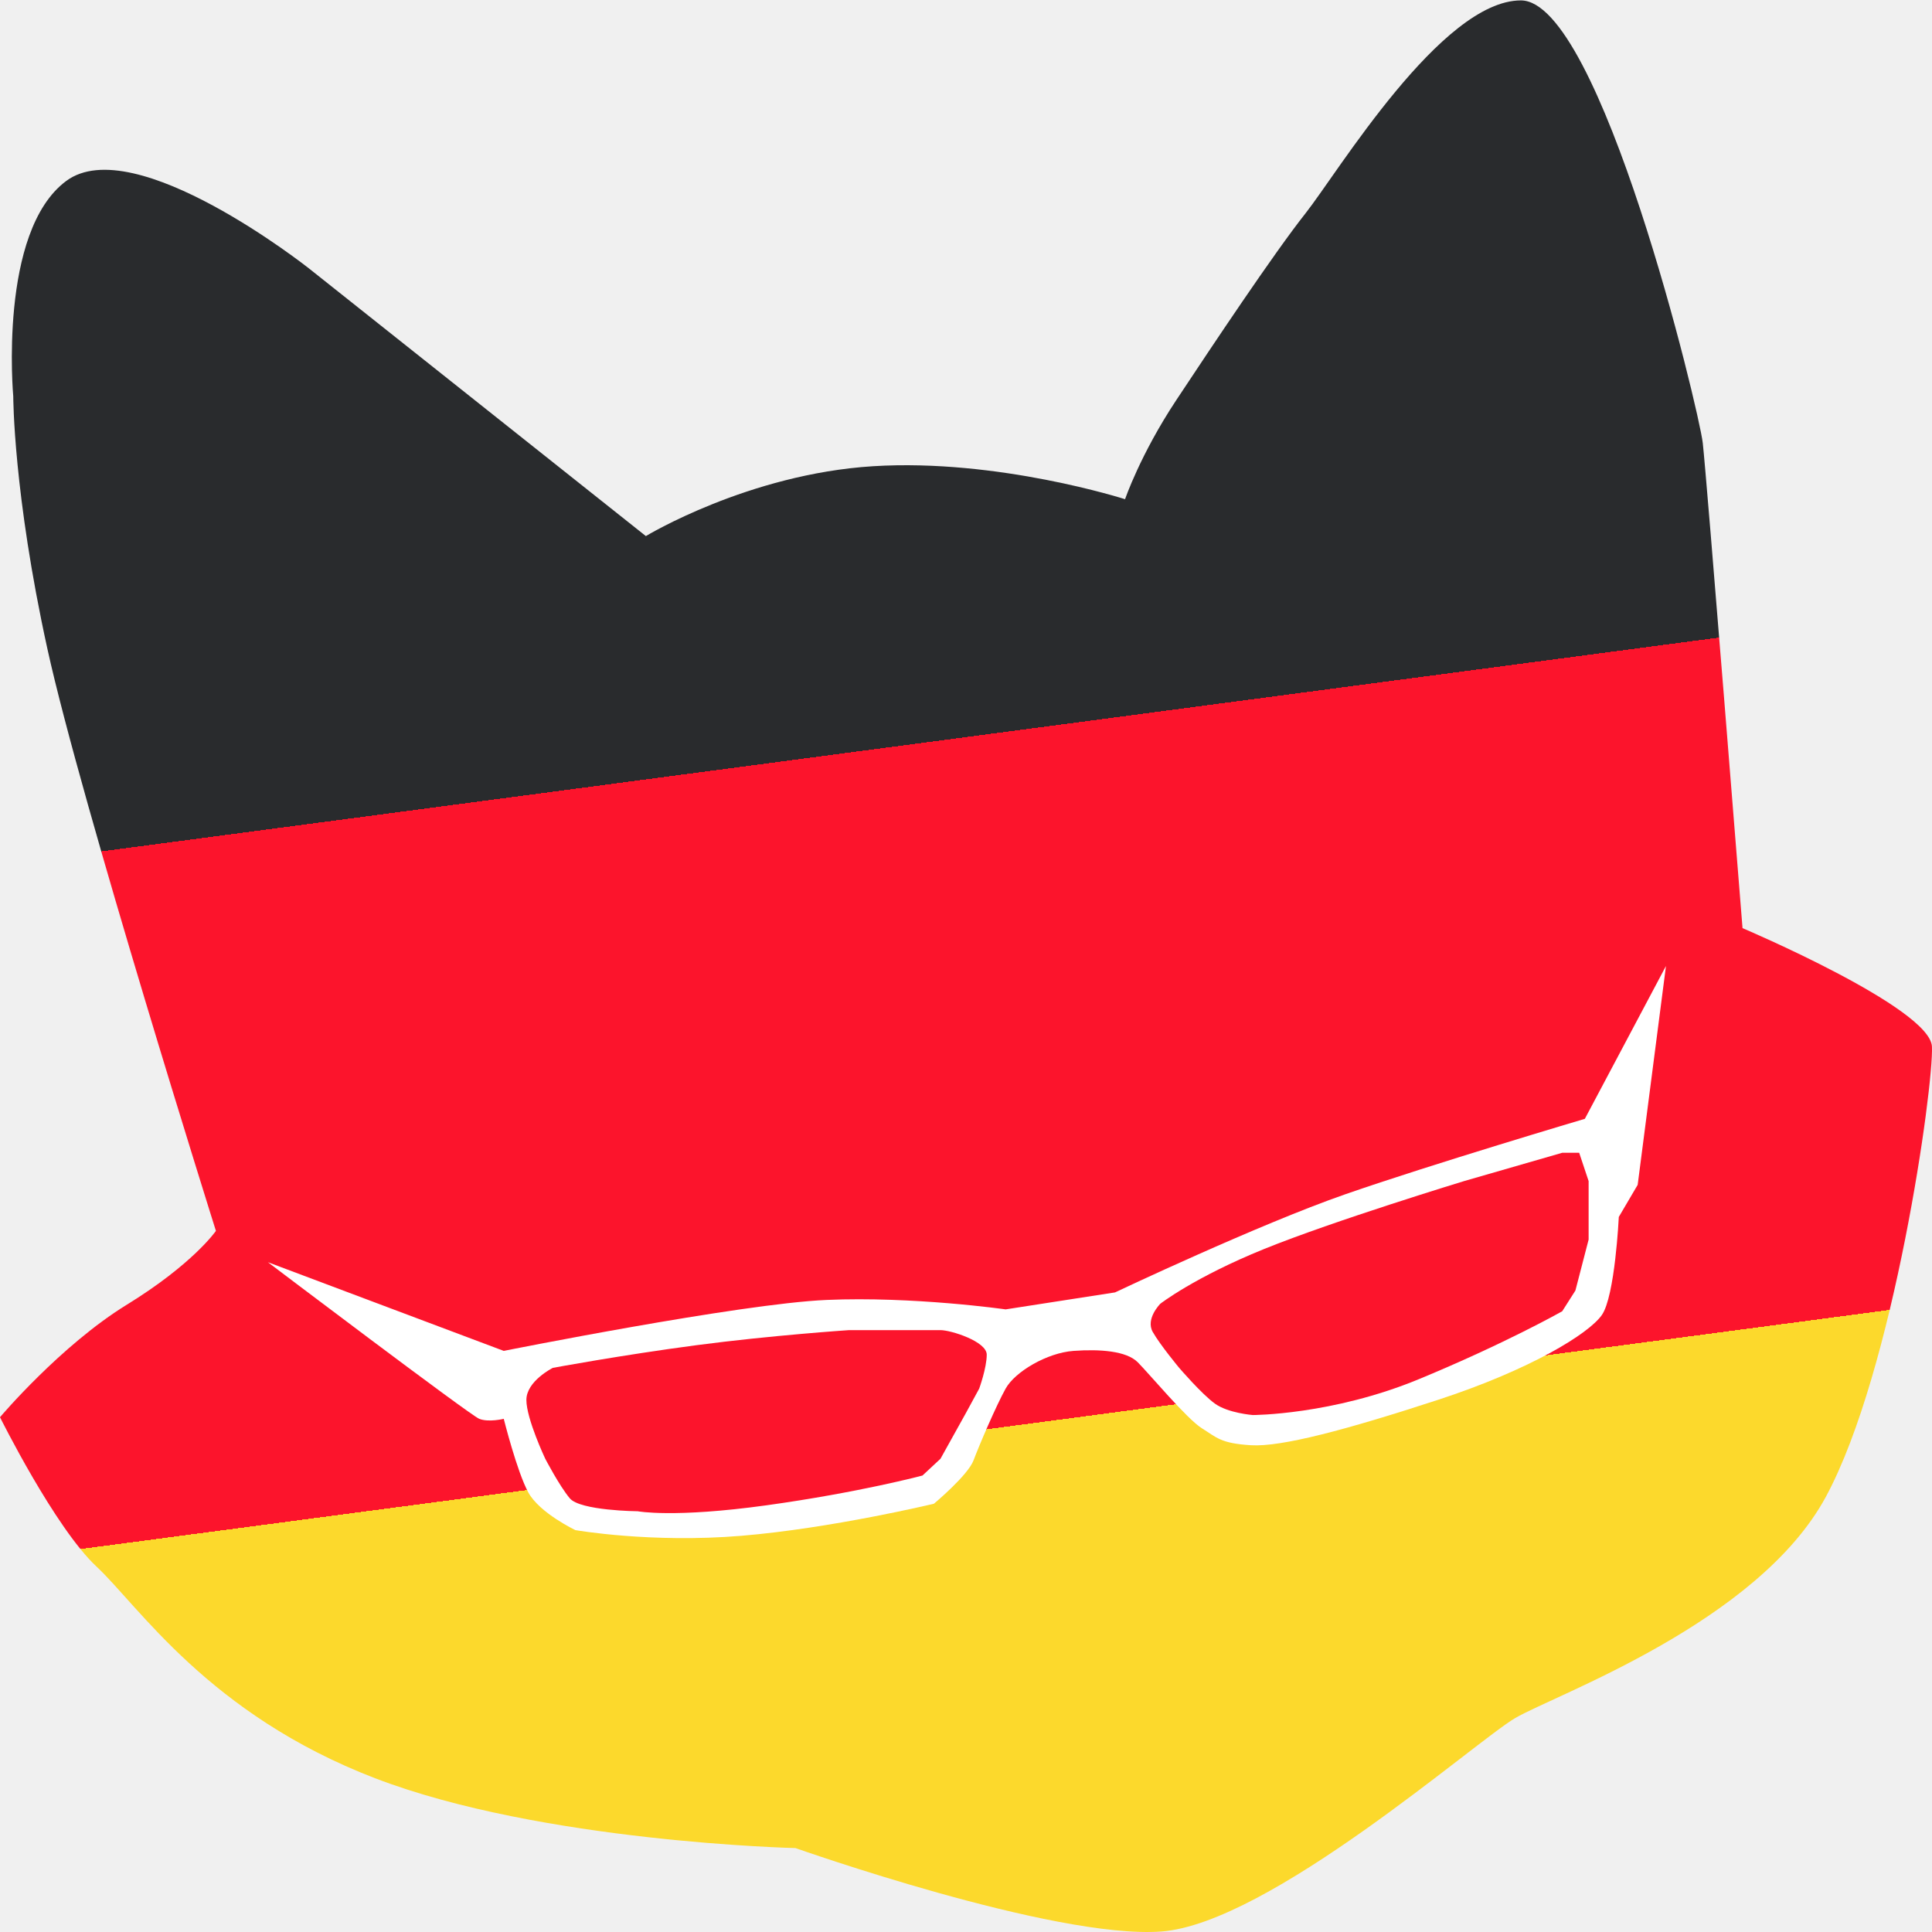
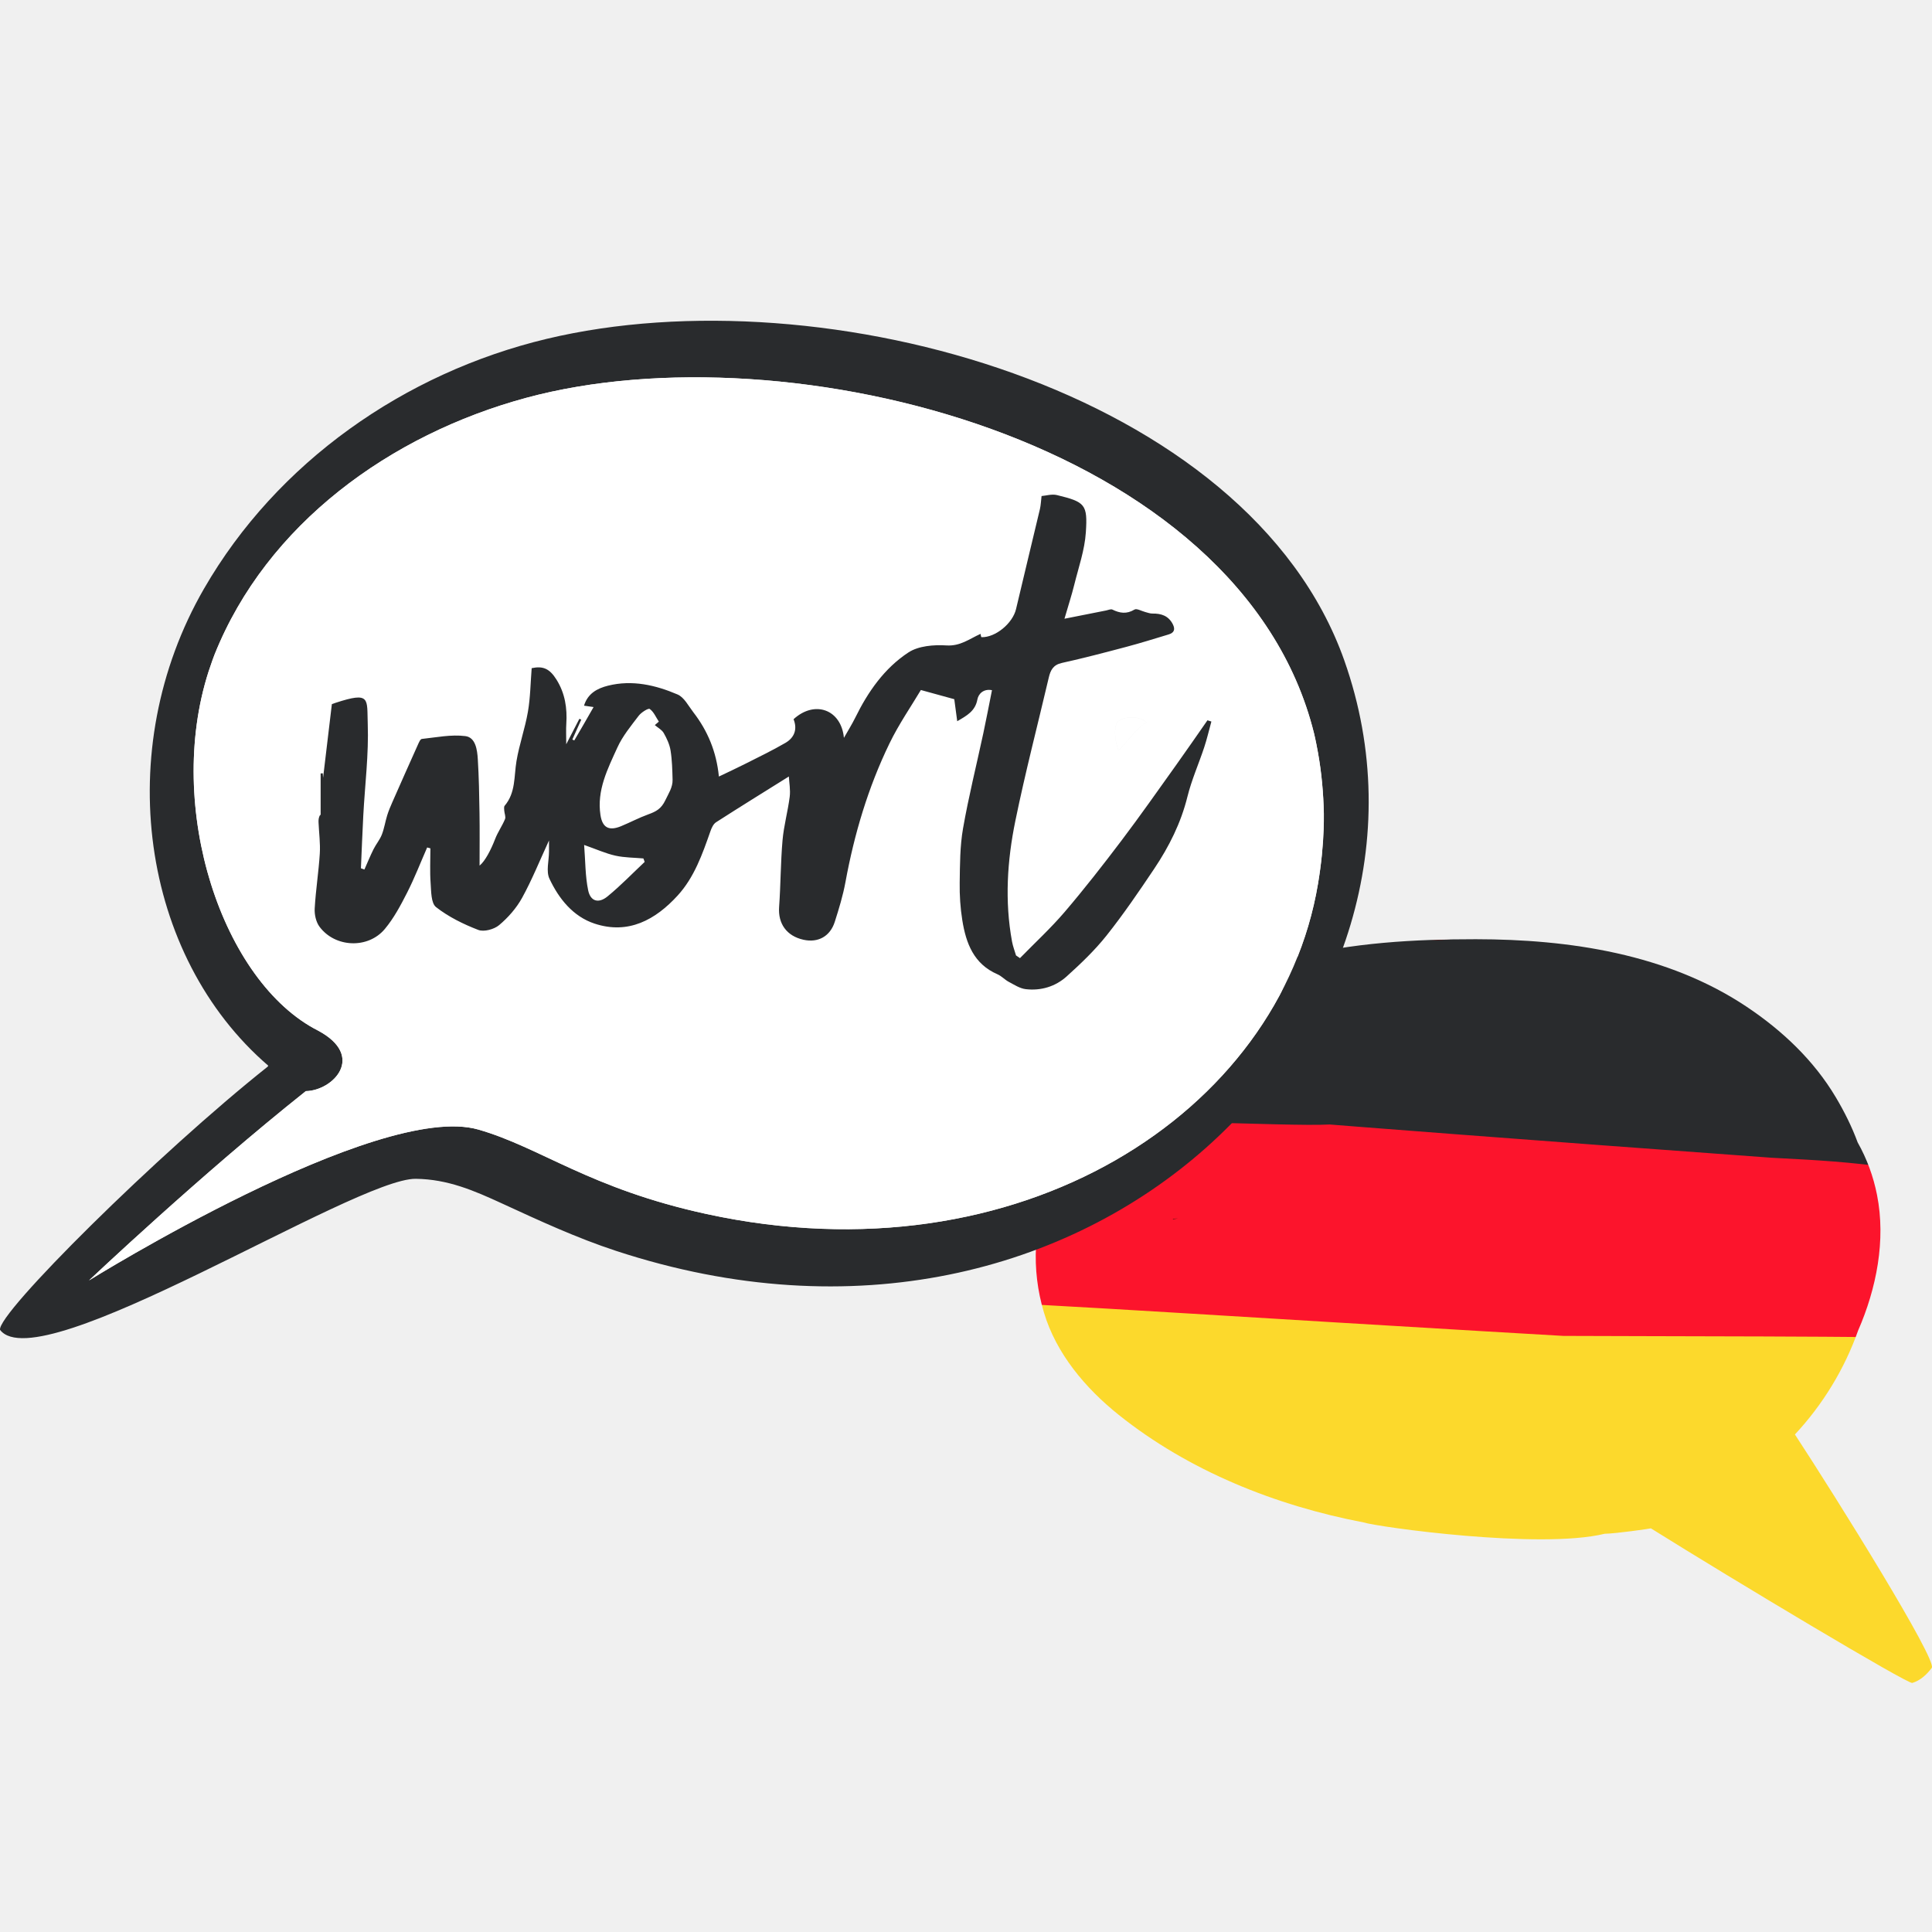
<svg xmlns="http://www.w3.org/2000/svg" width="512" height="512" viewBox="0 0 512 512" fill="none">
-   <g clip-path="url(#clip0_7070_40)">
-     <path d="M401.555 455.299C391.014 461.471 336.302 509.819 307.692 511.876C279.081 513.933 210.816 489.759 210.816 489.759C210.816 489.759 143.556 488.216 99.385 471.244C55.214 454.271 36.642 425.467 25.599 415.18C14.556 404.893 0 375.577 0 375.577C0 375.577 16.062 356.547 33.63 345.745C51.198 334.943 57.222 326.2 57.222 326.2C57.222 326.2 21.584 213.046 12.549 171.898C3.514 130.75 3.514 105.034 3.514 105.034C3.514 105.034 -0.502 61.315 17.568 47.942C35.638 34.569 81.817 71.088 81.817 71.088L171.163 142.067C171.163 142.067 198.268 125.609 231.396 123.551C264.525 121.493 298.155 132.294 298.155 132.294C298.155 132.294 302.17 120.465 311.707 106.064C321.244 91.662 337.467 67.301 346 56.5C354.533 45.7 382 0.109 403.061 0.109C424.122 0.11 450.244 108.634 451.248 117.378C452.252 126.122 461.788 245.963 461.788 245.963C461.788 245.963 511.481 267.051 511.983 277.338C512.485 287.626 501.944 363.232 483.874 396.664C465.804 430.096 412.096 449.126 401.555 455.299Z" fill="url(#paint0_linear_7070_40)" />
-     <path d="M133.5 358L71 334.5C71 334.5 124.5 375 127 376C129.5 377 133.5 376 133.5 376C133.5 376 137 390 140 395.5C143 401 152.5 405.5 152.5 405.5C152.5 405.5 172.5 409 196.5 407C220.5 405 247.5 398.5 247.5 398.5C247.5 398.5 256.5 391 258 387C259.5 383 264 372.5 266.5 368C269 363.5 277.5 358.5 284.5 358C291.5 357.5 298.5 358 301.5 361C304.5 364 314.5 376 318.5 378.5C322.5 381 323.5 382.5 331.5 383C339.5 383.5 356.5 379 381 371C405.5 363 421 353.5 424.5 348.5C428 343.5 429 322.5 429 322.5L434 314L441.5 256L420 296.5C420 296.5 379.5 308.5 356.5 316.5C333.5 324.5 295.5 342.5 295.5 342.5L266.5 347C266.5 347 242 343.5 219 344.5C196 345.5 133.5 358 133.5 358Z" fill="white" />
-     <path d="M312.5 362.5C312.5 362.5 318.503 369.5 322.001 372C325.5 374.5 332.001 375 332.001 375C332.001 375 353.001 375 376.001 365.5C399.001 356 414.001 347.5 414.001 347.5L417.501 342L421.001 328.5V313L418.501 305.5H414.001L388.001 313C388.001 313 353.501 323.5 335.001 331C316.501 338.5 307.501 345.5 307.501 345.5C307.501 345.5 303.501 349.5 305.501 353C307.501 356.5 312.5 362.5 312.5 362.5Z" fill="#FC142C" />
-     <path d="M144.498 386.584C144.498 386.584 148.239 393.768 150.998 397.066C153.757 400.364 168.998 400.499 168.998 400.499C168.998 400.499 178.519 402.337 203.168 398.915C227.816 395.492 244.469 391.029 244.469 391.029L249.238 386.584L256.014 374.395L259.496 367.998C259.496 367.998 261.496 362.5 261.496 358.998C261.496 355.497 252 352.498 249.24 352.498C246.481 352.499 224.997 352.498 224.997 352.498C224.997 352.498 204.287 353.882 184.497 356.499C164.707 359.115 146.5 362.5 146.5 362.5C146.5 362.5 139.498 365.998 139.498 370.999C139.497 375.999 144.498 386.584 144.498 386.584Z" fill="#FC142C" />
+   <mask id="mask0_7042_45" style="mask-type:luminance" maskUnits="userSpaceOnUse" x="274" y="248" width="238" height="198">
+     <path d="M475.672 380.147C483.053 372.242 488.814 362.79 492.411 352.624C497.29 341.454 499.81 328.653 497.43 316.671C496.439 311.678 494.743 307.093 492.299 302.748C490.763 298.589 488.784 294.618 486.497 290.773C480.682 281 472.324 273.107 462.883 266.8C441.917 252.793 415.87 248.919 391.085 248.902C374.871 248.893 358.201 249.831 342.413 253.877C342.153 255.581 332.542 291.289 310.122 310.534C305.956 314.305 275.471 330.128 274.554 330.274C274.237 336.242 274.941 342.088 276.656 347.83C279.912 358.737 287.67 367.911 296.454 374.939C315.032 389.8 338.007 398.988 361.326 403.453C365.097 404.663 408.112 410.668 425.249 406.464C428.227 406.422 437.147 405.136 437.508 405.028C459.4 418.714 505.61 446.371 506.775 445.996C508.901 445.362 510.665 443.738 511.938 441.994C513.432 439.947 486.983 397.421 475.672 380.149V380.147Z" fill="white" />
+   </mask>
+   <g mask="url(#mask0_7042_45)">
+     <path d="M473.606 380.147C480.986 372.242 486.747 362.79 490.345 352.624C495.224 341.454 497.743 328.653 495.364 316.671C494.373 311.678 492.676 307.093 490.232 302.748C488.696 298.589 486.718 294.618 484.431 290.773C478.616 281 470.258 273.107 460.816 266.8C439.851 252.793 413.804 248.919 389.018 248.902C372.805 248.893 356.134 249.831 340.346 253.877C340.087 255.581 330.476 291.289 308.055 310.534C303.889 314.305 273.405 330.128 272.488 330.274C272.171 336.242 272.875 342.088 274.589 347.83C277.846 358.737 285.604 367.911 294.387 374.939C312.966 389.8 335.941 398.988 359.26 403.453C363.03 404.663 406.046 410.668 423.182 406.464C426.161 406.422 435.081 405.136 435.442 405.028C457.334 418.714 503.543 446.371 504.709 445.996C506.834 445.362 508.599 443.738 509.872 441.994C511.365 439.947 484.917 397.421 473.606 380.149V380.147Z" fill="#7C1513" />
+     <path d="M503.11 308.991C502.857 307.305 496.164 297.709 494.821 296.65C494.495 291.963 487.94 289.259 486.093 284.859C483.655 279.052 476.16 275.239 471.535 270.998C467.106 266.935 461.58 263.955 456.009 261.747C449.874 259.314 452.701 247.548 446.201 246.471C439.02 245.281 435.749 241.312 428.519 240.392C426.42 238.472 410.823 243.001 408.353 244.551C398.824 243.282 387.994 250.233 378.462 248.964C375.502 248.571 342.226 249.708 341.222 252.504C339.305 257.835 315.01 301.221 314.702 304.056C314.383 306.991 341.989 301.638 344.86 302.63C348.934 304.038 403.146 308.36 425.652 309.254C444.378 311.808 463.516 312.665 482.389 311.587C486.089 311.375 503.62 312.38 503.112 308.994L503.11 308.991Z" fill="#292B2D" />
+     <path d="M513.611 342.456C515.348 339.394 514.114 317.668 513.589 315.035C514.519 308.337 474.758 307.198 469.389 306.809C403.991 302.061 352.232 298.01 352.416 297.999C340.785 298.642 293.137 295.757 281.806 297.999C249.351 304.415 265.34 306.86 264.651 317.503C263.217 339.664 264.119 340.441 264.651 342.182C262.876 346.33 277.063 348.063 281.458 348.564C336.379 354.837 479.009 357.913 523.811 356.67C528.983 356.528 513.024 346.017 513.611 342.454V342.456ZM310.854 323.193C310.854 323.123 310.85 323.056 310.846 322.988C311.285 322.955 311.723 322.922 312.161 322.887C311.725 322.99 311.29 323.092 310.854 323.194V323.193Z" fill="#FC142C" />
+     <path d="M520.491 354.771C500.833 354.054 433.986 354.147 414.317 354.028C407.221 353.608 400.122 353.211 393.028 352.787C379.868 352.001 366.71 351.213 353.55 350.427C329.601 348.995 298.124 347.01 274.165 345.708C270.486 345.509 248.651 369.579 284.041 374.912C288.226 378.431 292.783 381.526 297.564 384.244C308.107 390.235 324.366 401.888 336.226 404.678C342.438 406.139 505.534 454.218 517.176 449.923C522.525 447.951 523.963 354.898 520.491 354.772V354.771Z" fill="#FCD92C" />
  </g>
-   <defs>
-     <linearGradient id="paint0_linear_7070_40" x1="256" y1="7.00148e-06" x2="328.5" y2="548.5" gradientUnits="userSpaceOnUse">
-       <stop stop-color="#292B2D" />
-       <stop offset="0.35" stop-color="#292B2D" />
-       <stop offset="0.35" stop-color="#FC142C" />
-       <stop offset="0.68" stop-color="#FC142C" />
-       <stop offset="0.68" stop-color="#FCD92C" />
-       <stop offset="1" stop-color="#FCD92C" />
-     </linearGradient>
-     <clipPath id="clip0_7070_40">
-       <rect width="512" height="512" fill="white" />
-     </clipPath>
-   </defs>
+   <path d="M356.26 175.051C389.504 269.111 289.721 373.063 163.245 331.49C152.817 328.066 143.003 323.517 133.059 318.94C125.592 315.503 118.677 312.505 110.19 312.396C94.032 312.193 10.385 366.004 0.015 352.434C-0.928 348.223 41.948 305.69 70.953 282.662C70.996 282.578 71.043 282.497 71.092 282.416C37.345 253.368 29.424 198.724 54.059 156.02C73.399 122.491 107.2 98.815 144.875 89.802C218.346 72.228 330.937 103.391 356.263 175.051H356.26ZM350.786 219.649C350.824 218.469 350.865 216.825 350.84 215.615C350.728 210.238 350.245 204.755 349.274 199.394C348.673 196.063 348.219 194.264 348.219 194.264C328.86 116.517 208.84 86.674 139.493 105.421C103.393 115.182 70.707 138.928 56.882 173.434C56.866 173.475 56.852 173.51 56.839 173.543C56.658 174.015 56.483 174.487 56.311 174.961C55.956 175.957 55.606 176.955 55.283 177.962C43.654 214.104 58.938 260.259 84.332 273.135C96.995 279.925 88.311 289.008 81.057 289.16C53.518 311.023 23.586 339.333 23.586 339.333C23.586 339.333 100.135 291.697 126.776 299.342C143.32 304.089 156.228 314.982 187.289 321.731C270.167 339.737 339.118 294.955 349.293 234.199C350.182 228.887 350.644 223.998 350.788 219.646L350.786 219.649Z" fill="#292B2D" />
+   <path d="M350.827 215.615C350.852 216.825 350.811 218.469 350.772 219.649C350.628 224.001 350.166 228.889 349.277 234.201C339.102 294.958 270.151 339.74 187.272 321.734C156.212 314.985 143.304 304.092 126.759 299.344C100.119 291.699 23.57 339.336 23.57 339.336C23.57 339.336 53.502 311.026 81.041 289.163C88.295 289.014 96.979 279.931 84.316 273.137C58.924 260.265 43.638 214.107 55.267 177.965C55.59 176.958 55.94 175.96 56.295 174.964C56.467 174.49 56.645 174.015 56.822 173.545C56.836 173.51 56.85 173.478 56.866 173.437C70.691 138.931 103.377 115.182 139.477 105.424C208.827 86.677 328.844 116.52 348.203 194.267C348.203 194.267 348.66 196.066 349.258 199.397C350.226 204.761 350.71 210.241 350.824 215.618L350.827 215.615ZM303.846 191.464C301.925 189.508 297.412 189.848 296.051 191.386C295.149 193.011 295.521 196.196 296.1 197.919C296.201 198.222 296.313 198.518 296.428 198.811C297.344 198.266 301.575 192.414 303.846 191.464Z" fill="white" />
+   <path d="M296.05 191.4C297.412 189.862 301.924 189.522 303.846 191.478C301.577 192.428 297.343 198.28 296.428 198.825C296.316 198.532 296.201 198.236 296.1 197.933C295.517 196.21 295.149 193.025 296.05 191.4Z" fill="white" />
+   <path d="M270.308 253.908C274.28 249.839 278.489 245.965 282.17 241.651C287.399 235.525 292.36 229.163 297.217 222.742C302.172 216.19 306.887 209.459 311.664 202.777C314.48 198.844 317.215 194.853 319.987 190.889C320.334 190.998 320.681 191.104 321.028 191.212C320.402 193.491 319.872 195.797 319.131 198.038C317.683 202.419 315.783 206.679 314.679 211.139C312.957 218.105 309.811 224.359 305.87 230.24C301.849 236.241 297.769 242.232 293.278 247.885C290.149 251.825 286.445 255.362 282.692 258.748C279.708 261.442 275.873 262.617 271.814 262.134C270.256 261.949 268.767 260.959 267.321 260.194C266.274 259.641 265.435 258.669 264.361 258.205C258.028 255.471 256 249.95 255.022 243.881C254.494 240.609 254.281 237.248 254.33 233.933C254.401 229.128 254.39 224.253 255.213 219.546C256.697 211.068 258.796 202.693 260.6 194.27C261.395 190.553 262.101 186.817 262.885 182.905C260.638 182.466 259.294 183.879 259.02 185.358C258.449 188.445 256.241 189.644 253.674 191.131C253.39 188.996 253.133 187.061 252.895 185.295C250.219 184.557 247.606 183.841 244.04 182.859C241.503 187.126 238.215 191.871 235.731 196.996C230.065 208.673 226.391 221.022 224.052 233.781C223.398 237.34 222.324 240.837 221.223 244.296C219.987 248.168 216.784 249.896 212.933 249.044C208.445 248.051 206.155 244.755 206.472 240.368C206.895 234.481 206.868 228.561 207.379 222.685C207.715 218.819 208.792 215.021 209.279 211.16C209.511 209.316 209.142 207.397 209.057 205.778C202.582 209.828 196.135 213.811 189.764 217.907C189.042 218.371 188.575 219.416 188.269 220.289C186.139 226.364 183.994 232.508 179.577 237.335C173.706 243.751 166.521 247.728 157.567 244.768C151.854 242.88 148.085 238.149 145.609 232.869C144.68 230.889 145.48 228.108 145.491 225.691C145.494 224.88 145.491 224.068 145.491 222.731C142.966 228.206 140.951 233.241 138.349 237.956C136.849 240.672 134.654 243.17 132.268 245.172C130.945 246.282 128.25 247.017 126.753 246.439C122.803 244.92 118.862 242.98 115.563 240.4C114.21 239.342 114.281 236.217 114.117 234.003C113.893 230.959 114.06 227.886 114.06 224.825C113.773 224.747 113.486 224.668 113.199 224.589C111.444 228.594 109.864 232.687 107.883 236.578C106.18 239.923 104.373 243.328 101.982 246.19C97.524 251.529 88.769 251.138 84.661 245.569C83.735 244.312 83.308 242.354 83.398 240.758C83.672 235.902 84.445 231.073 84.749 226.22C84.918 223.493 84.538 220.732 84.418 217.986C84.388 217.324 84.413 216.659 84.858 215.889C84.995 216.174 85.134 216.461 84.973 216.13V204.967C85.161 204.953 85.347 204.942 85.536 204.929C85.585 205.602 85.637 206.274 85.623 206.109C86.331 200.162 87.132 193.437 87.947 186.606C88.204 186.513 88.575 186.372 88.952 186.247C98.281 183.195 97.218 185.187 97.455 191.828C97.745 199.896 96.704 208.011 96.275 216.109C96.029 220.772 95.856 225.439 95.649 230.102C95.958 230.211 96.266 230.319 96.575 230.428C97.368 228.64 98.106 226.825 98.975 225.078C99.636 223.748 100.645 222.568 101.183 221.198C101.828 219.554 102.088 217.764 102.613 216.065C102.987 214.861 103.488 213.689 103.996 212.533C106.213 207.501 108.446 202.476 110.7 197.46C110.974 196.855 111.365 195.873 111.783 195.827C115.628 195.417 119.567 194.598 123.328 195.075C126.045 195.42 126.471 198.719 126.624 201.196C126.919 205.96 127.004 210.737 127.075 215.512C127.146 220.086 127.091 224.663 127.091 229.402C128.565 228.192 130.084 225.276 131.238 222.289C131.935 220.487 133.094 218.865 133.832 217.077C134.088 216.456 133.678 215.574 133.629 214.809C133.602 214.378 133.514 213.795 133.744 213.523C136.688 210.056 136.19 205.764 136.871 201.708C137.609 197.3 139.145 193.022 139.905 188.613C140.55 184.88 140.583 181.041 140.9 177.072C143.881 176.435 145.636 177.162 147.478 180.108C149.739 183.719 150.351 187.666 150.075 191.833C149.977 193.317 150.059 194.815 150.059 197.238C151.48 194.484 152.51 192.487 153.541 190.488C153.707 190.561 153.874 190.634 154.041 190.71C153.251 192.468 152.464 194.226 151.674 195.984C151.846 196.063 152.018 196.144 152.19 196.223C153.008 194.823 153.828 193.429 154.639 192.026C155.481 190.572 156.309 189.11 157.304 187.376C156.339 187.238 155.648 187.137 154.771 187.01C155.754 183.762 158.296 182.422 161.125 181.714C167.535 180.111 173.717 181.546 179.561 184.042C181.313 184.791 182.444 187.078 183.74 188.754C187.536 193.667 189.859 199.196 190.515 205.791C192.918 204.638 195.145 203.613 197.335 202.506C200.959 200.672 204.632 198.911 208.139 196.874C210.495 195.504 211.381 193.301 210.304 190.596C215.929 185.455 222.947 188.038 223.647 195.539C224.661 193.743 225.765 191.991 226.676 190.146C230.032 183.315 234.369 177.089 240.735 172.908C243.386 171.166 247.459 170.83 250.807 171.044C254.489 171.277 256.823 169.351 259.859 167.978C259.898 168.125 259.985 168.857 260.097 168.86C263.822 168.977 268.376 165.173 269.259 161.419C271.341 152.572 273.498 143.744 275.592 134.9C275.829 133.89 275.859 132.83 276.026 131.454C277.193 131.365 278.748 130.871 280.099 131.199C287.59 133.028 288.249 133.657 287.762 141.082C287.456 145.768 285.825 150.374 284.685 154.994C284.023 157.672 283.163 160.298 282.094 163.971C286.259 163.144 289.714 162.455 293.169 161.774C293.713 161.665 294.385 161.345 294.787 161.543C296.771 162.517 298.586 162.791 300.652 161.541C301.254 161.177 302.555 161.958 303.538 162.203C304.151 162.355 304.774 162.61 305.389 162.599C307.734 162.558 309.647 163.174 310.801 165.417C311.533 166.844 311.126 167.704 309.68 168.141C305.957 169.262 302.246 170.428 298.488 171.424C292.813 172.93 287.128 174.422 281.397 175.689C279.09 176.199 278.39 177.626 277.937 179.563C274.968 192.213 271.691 204.801 269.081 217.525C266.919 228.07 266.228 238.792 268.196 249.51C268.425 250.761 268.895 251.971 269.256 253.2C269.606 253.439 269.953 253.675 270.303 253.914L270.308 253.908ZM173.534 192.159C173.889 191.852 174.245 191.546 174.6 191.239C173.829 190.073 173.252 188.635 172.184 187.883C171.804 187.615 169.943 188.789 169.262 189.682C167.215 192.373 164.995 195.059 163.615 198.092C161.043 203.746 158.119 209.435 159.13 216.006C159.644 219.34 161.374 220.273 164.575 218.955C167.004 217.954 169.338 216.706 171.807 215.813C173.843 215.075 175.239 214.367 176.338 212.039C177.185 210.246 178.295 208.659 178.241 206.624C178.172 204.044 178.115 201.44 177.708 198.901C177.451 197.292 176.715 195.699 175.895 194.264C175.401 193.396 174.337 192.848 173.531 192.156L173.534 192.159ZM170.844 228.417C170.732 228.111 170.62 227.801 170.508 227.495C168.027 227.272 165.49 227.297 163.079 226.757C160.529 226.187 158.102 225.08 154.801 223.922C155.14 228.211 155.085 232.167 155.872 235.948C156.482 238.884 158.627 239.5 160.994 237.563C164.457 234.73 167.578 231.486 170.844 228.417Z" fill="#292B2D" />
</svg>
